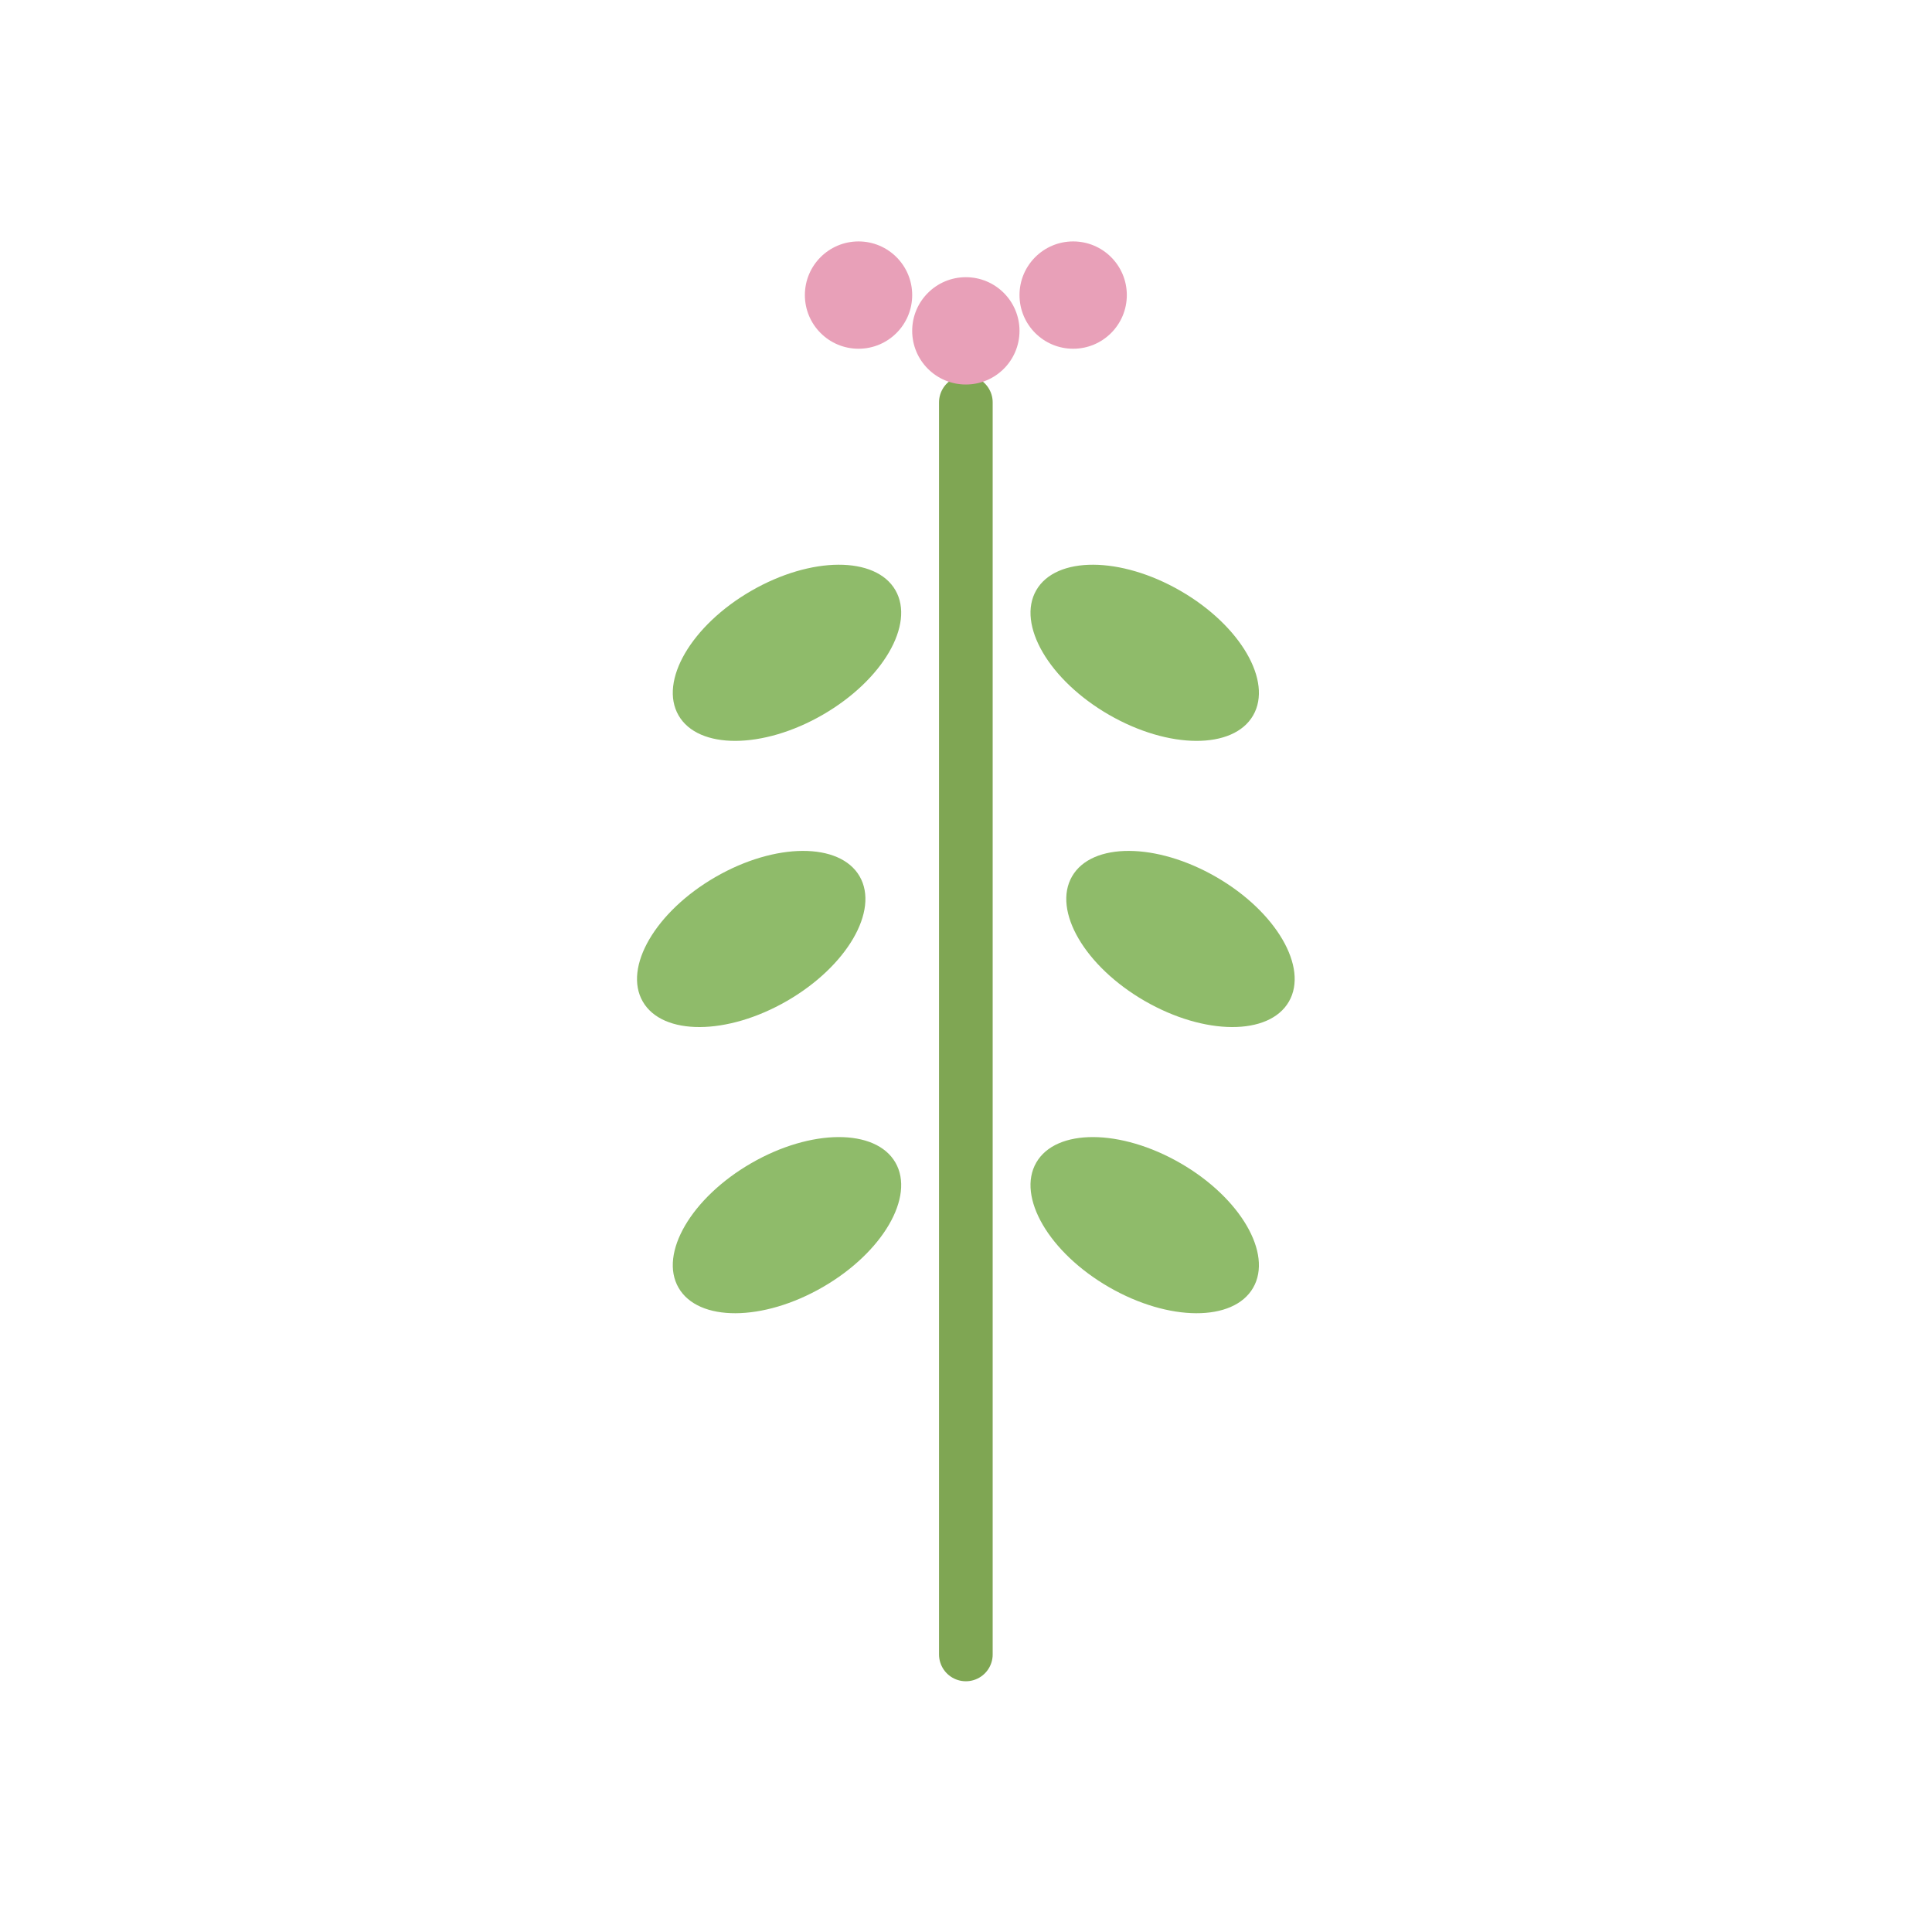
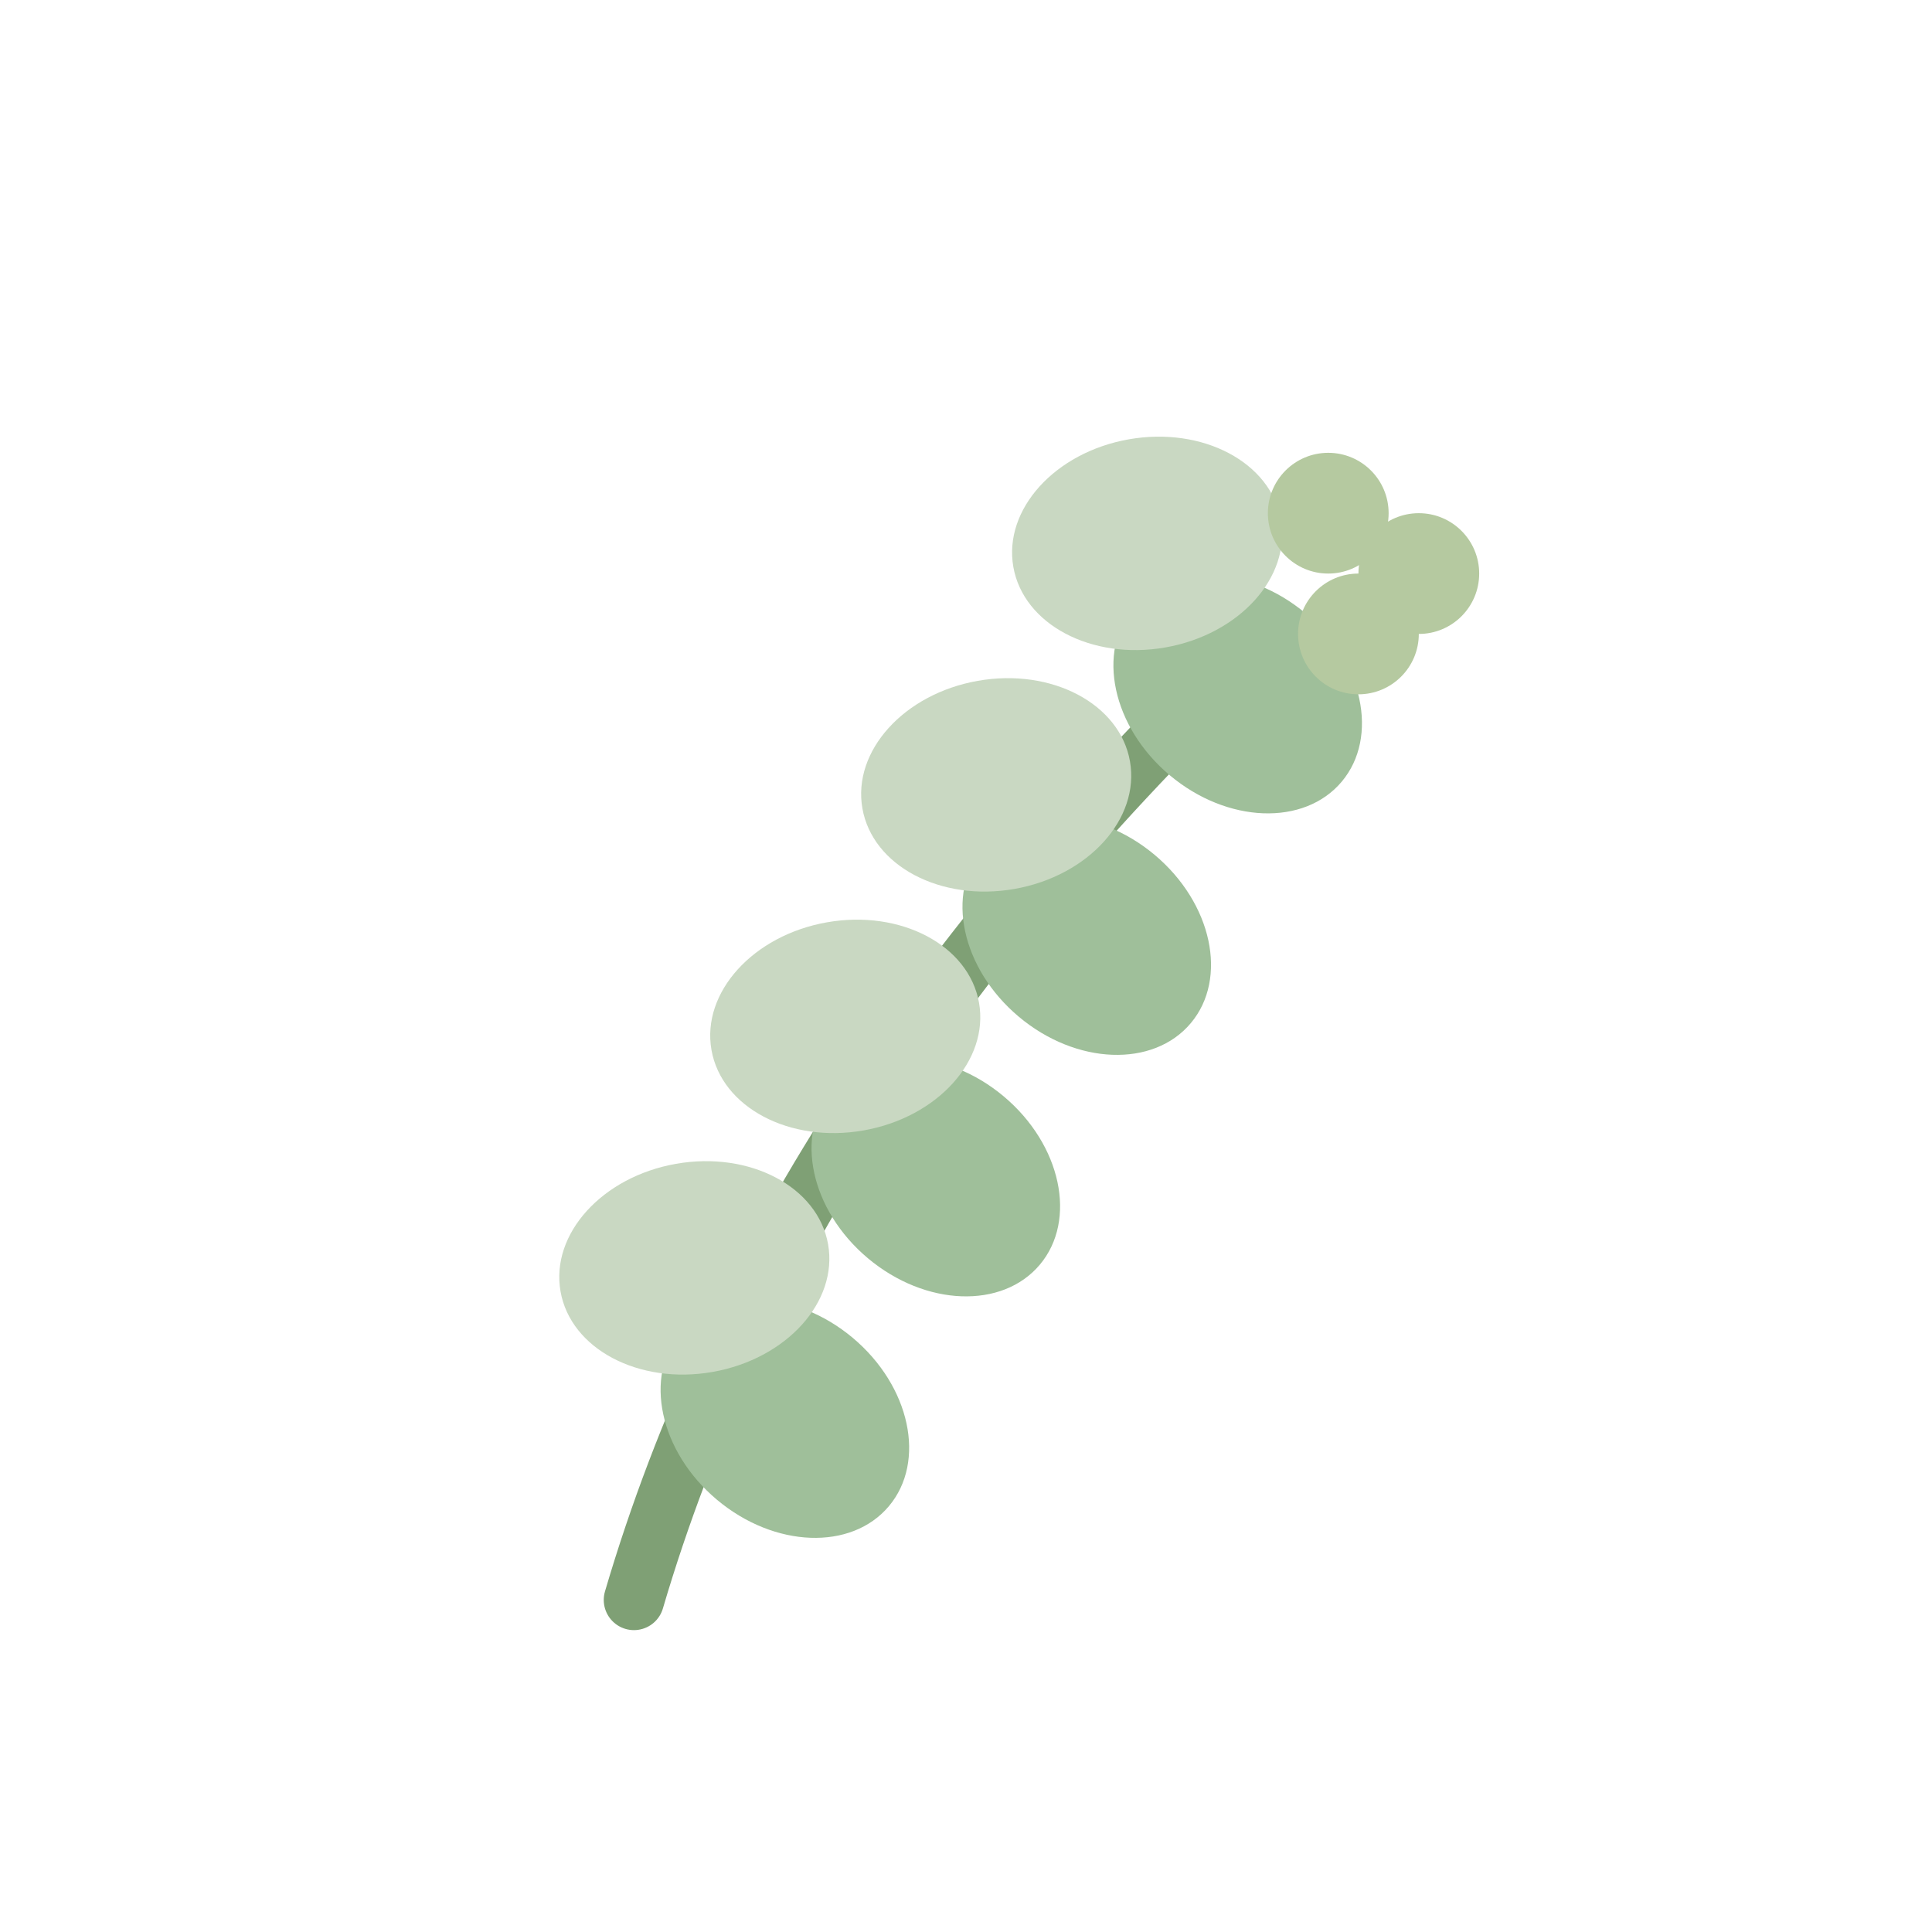
<svg xmlns="http://www.w3.org/2000/svg" viewBox="0 0 128 128">
-   <g transform="translate(-11.85 -13.63) scale(1.185)">
-     <path d="M64 104 L64 34" fill="none" stroke="#7FA653" stroke-width="3" stroke-linecap="round" />
-     <ellipse cx="54" cy="48" rx="7" ry="4" transform="rotate(-30 54 48)" fill="#8FBB6A" />
-     <ellipse cx="74" cy="48" rx="7" ry="4" transform="rotate(30 74 48)" fill="#8FBB6A" />
-     <ellipse cx="52" cy="64" rx="7" ry="4" transform="rotate(-30 52 64)" fill="#8FBB6A" />
-     <ellipse cx="76" cy="64" rx="7" ry="4" transform="rotate(30 76 64)" fill="#8FBB6A" />
-     <ellipse cx="54" cy="80" rx="7" ry="4" transform="rotate(-30 54 80)" fill="#8FBB6A" />
-     <ellipse cx="74" cy="80" rx="7" ry="4" transform="rotate(30 74 80)" fill="#8FBB6A" />
-     <circle cx="64" cy="30" r="3" fill="#E8A0B8" />
-     <circle cx="58" cy="28" r="3" fill="#E8A0B8" />
-     <circle cx="70" cy="28" r="3" fill="#E8A0B8" />
-   </g>
+   <path d="M42 106 Q52 72 84 42" fill="none" stroke="#7FA075" stroke-width="4" stroke-linecap="round" />
+   <ellipse cx="52" cy="94" rx="9" ry="7" transform="rotate(40 52 94)" fill="#9FBF9A" />
+   <ellipse cx="46" cy="84" rx="9" ry="7" transform="rotate(-10 46 84)" fill="#C9D8C2" />
+   <ellipse cx="62" cy="78" rx="9" ry="7" transform="rotate(40 62 78)" fill="#9FBF9A" />
+   <ellipse cx="56" cy="68" rx="9" ry="7" transform="rotate(-10 56 68)" fill="#C9D8C2" />
+   <ellipse cx="72" cy="62" rx="9" ry="7" transform="rotate(40 72 62)" fill="#9FBF9A" />
+   <ellipse cx="66" cy="52" rx="9" ry="7" transform="rotate(-10 66 52)" fill="#C9D8C2" />
+   <ellipse cx="82" cy="46" rx="9" ry="7" transform="rotate(40 82 46)" fill="#9FBF9A" />
+   <ellipse cx="76" cy="36" rx="9" ry="7" transform="rotate(-10 76 36)" fill="#C9D8C2" />
+   <circle cx="88" cy="34" r="4" fill="#B5C9A0" />
+   <circle cx="94" cy="38" r="4" fill="#B5C9A0" />
+   <circle cx="90" cy="42" r="4" fill="#B5C9A0" />
</svg>
